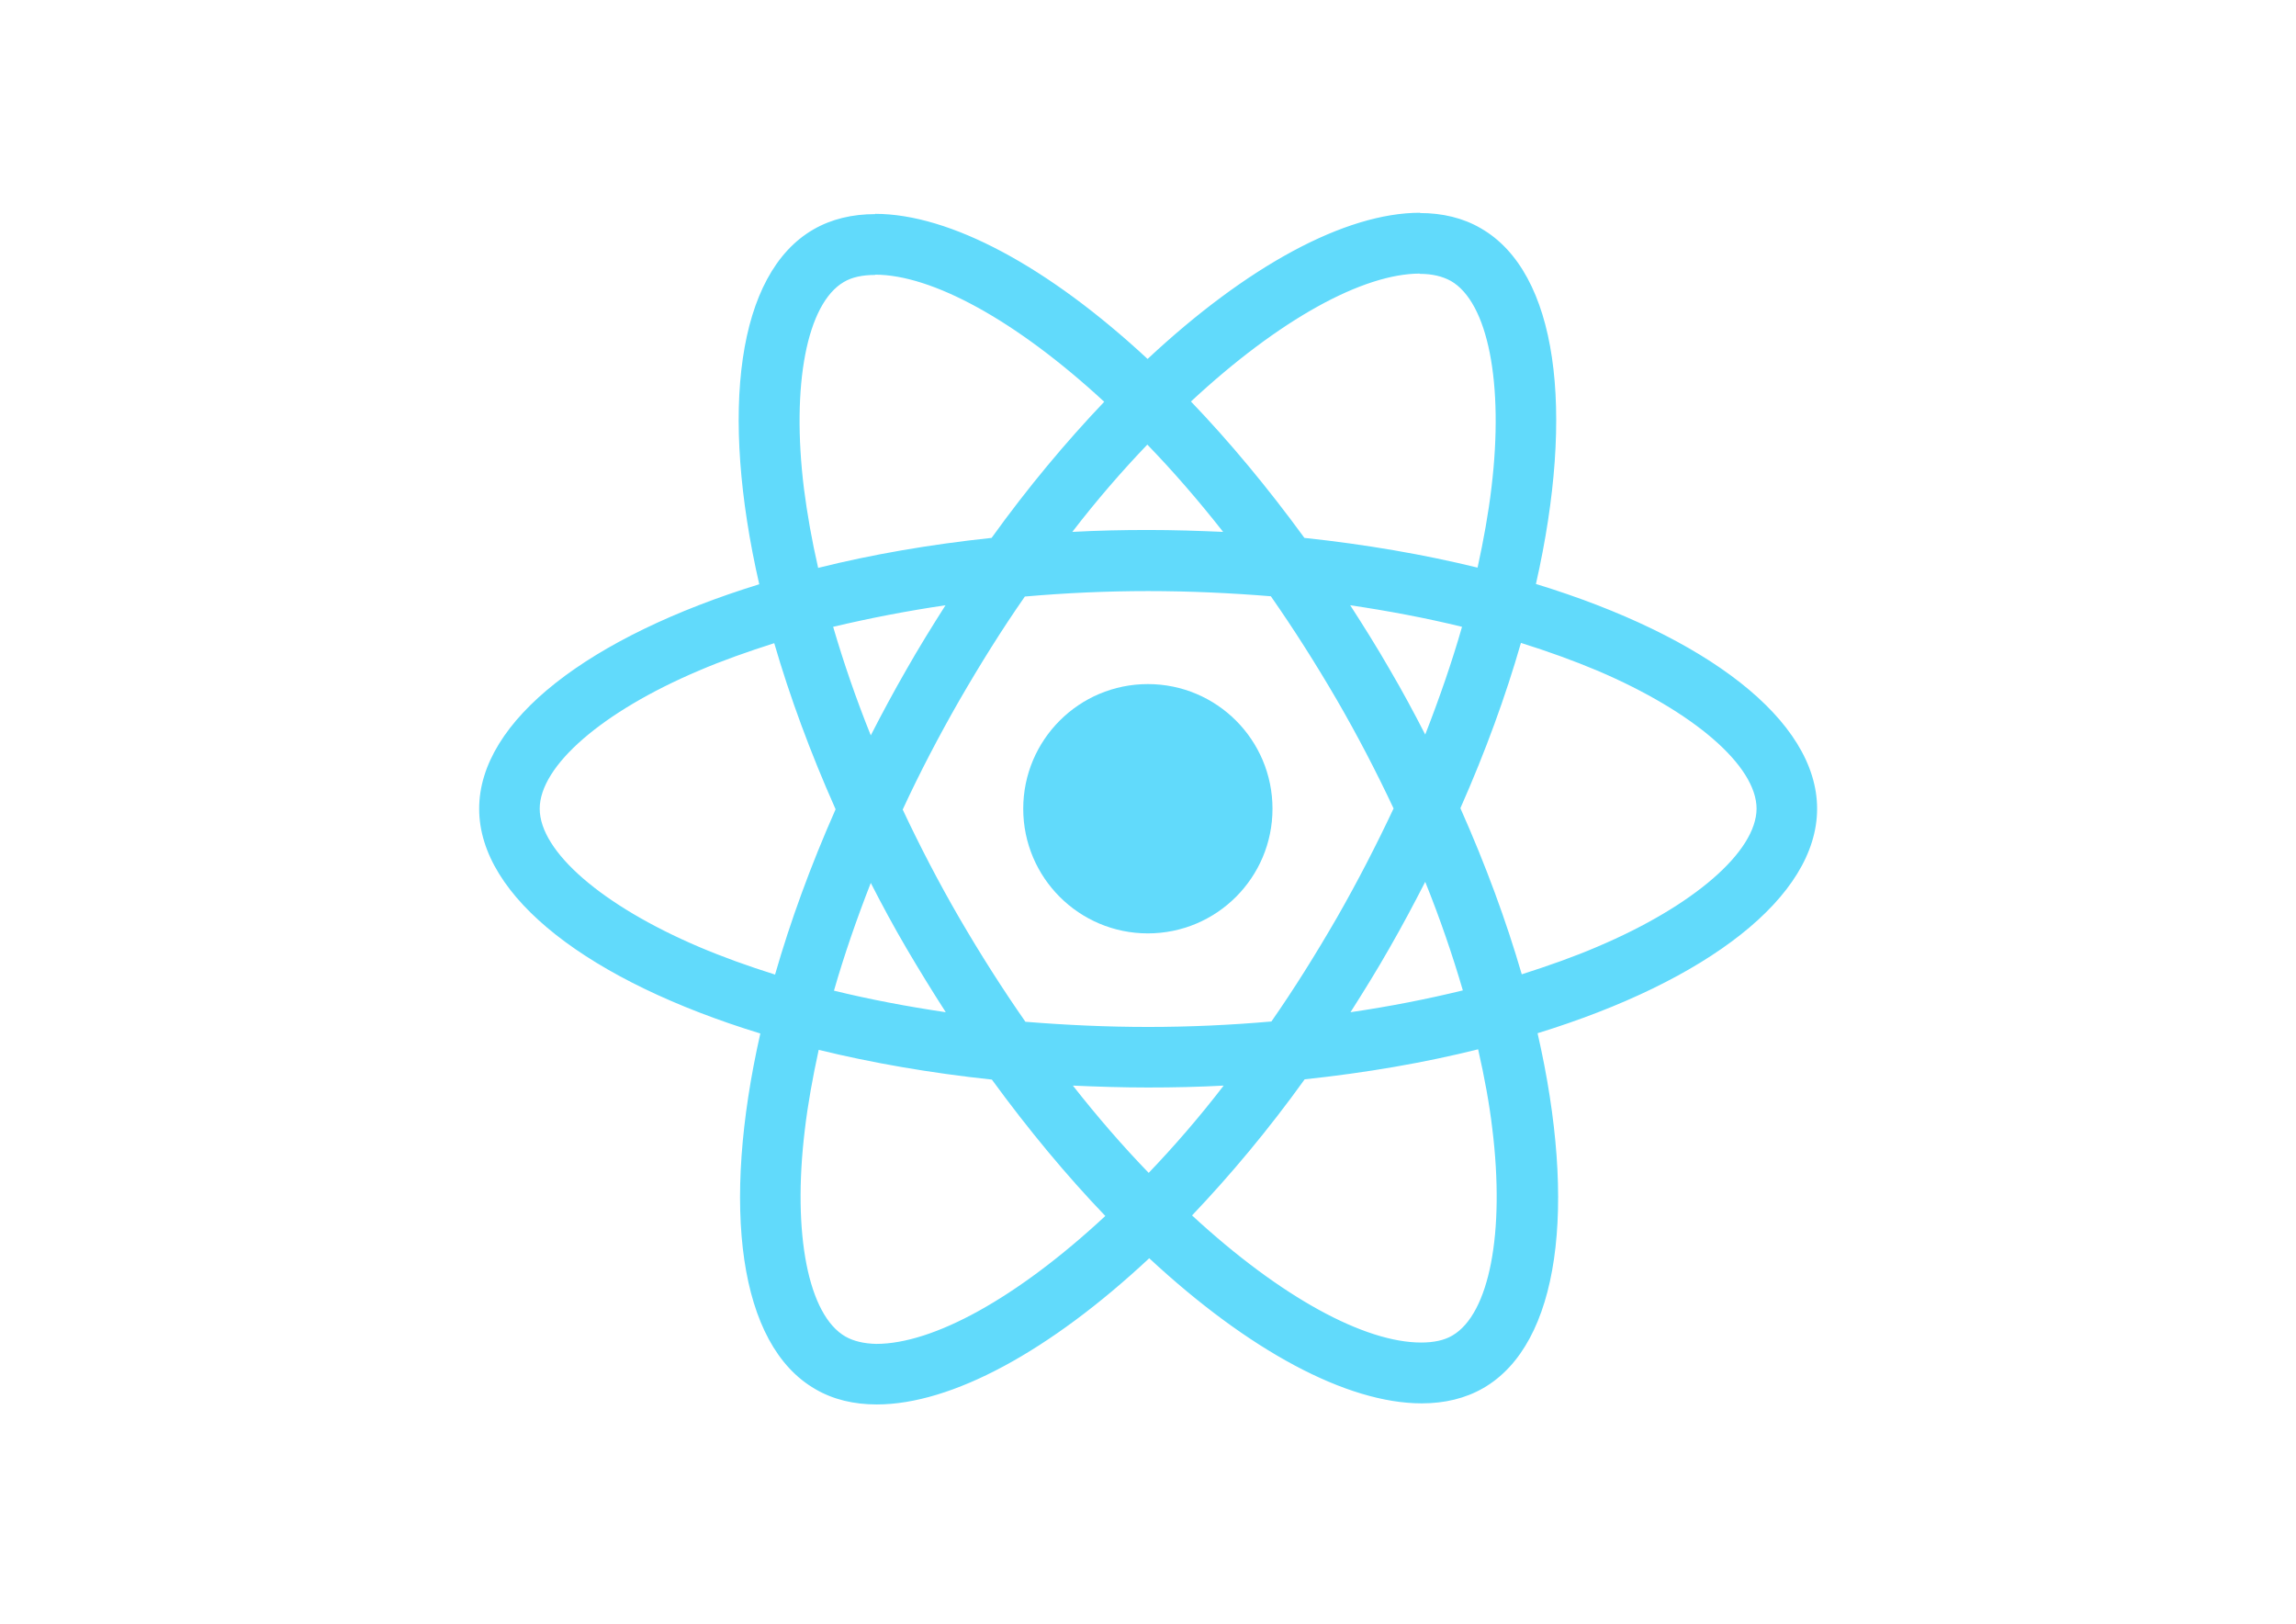
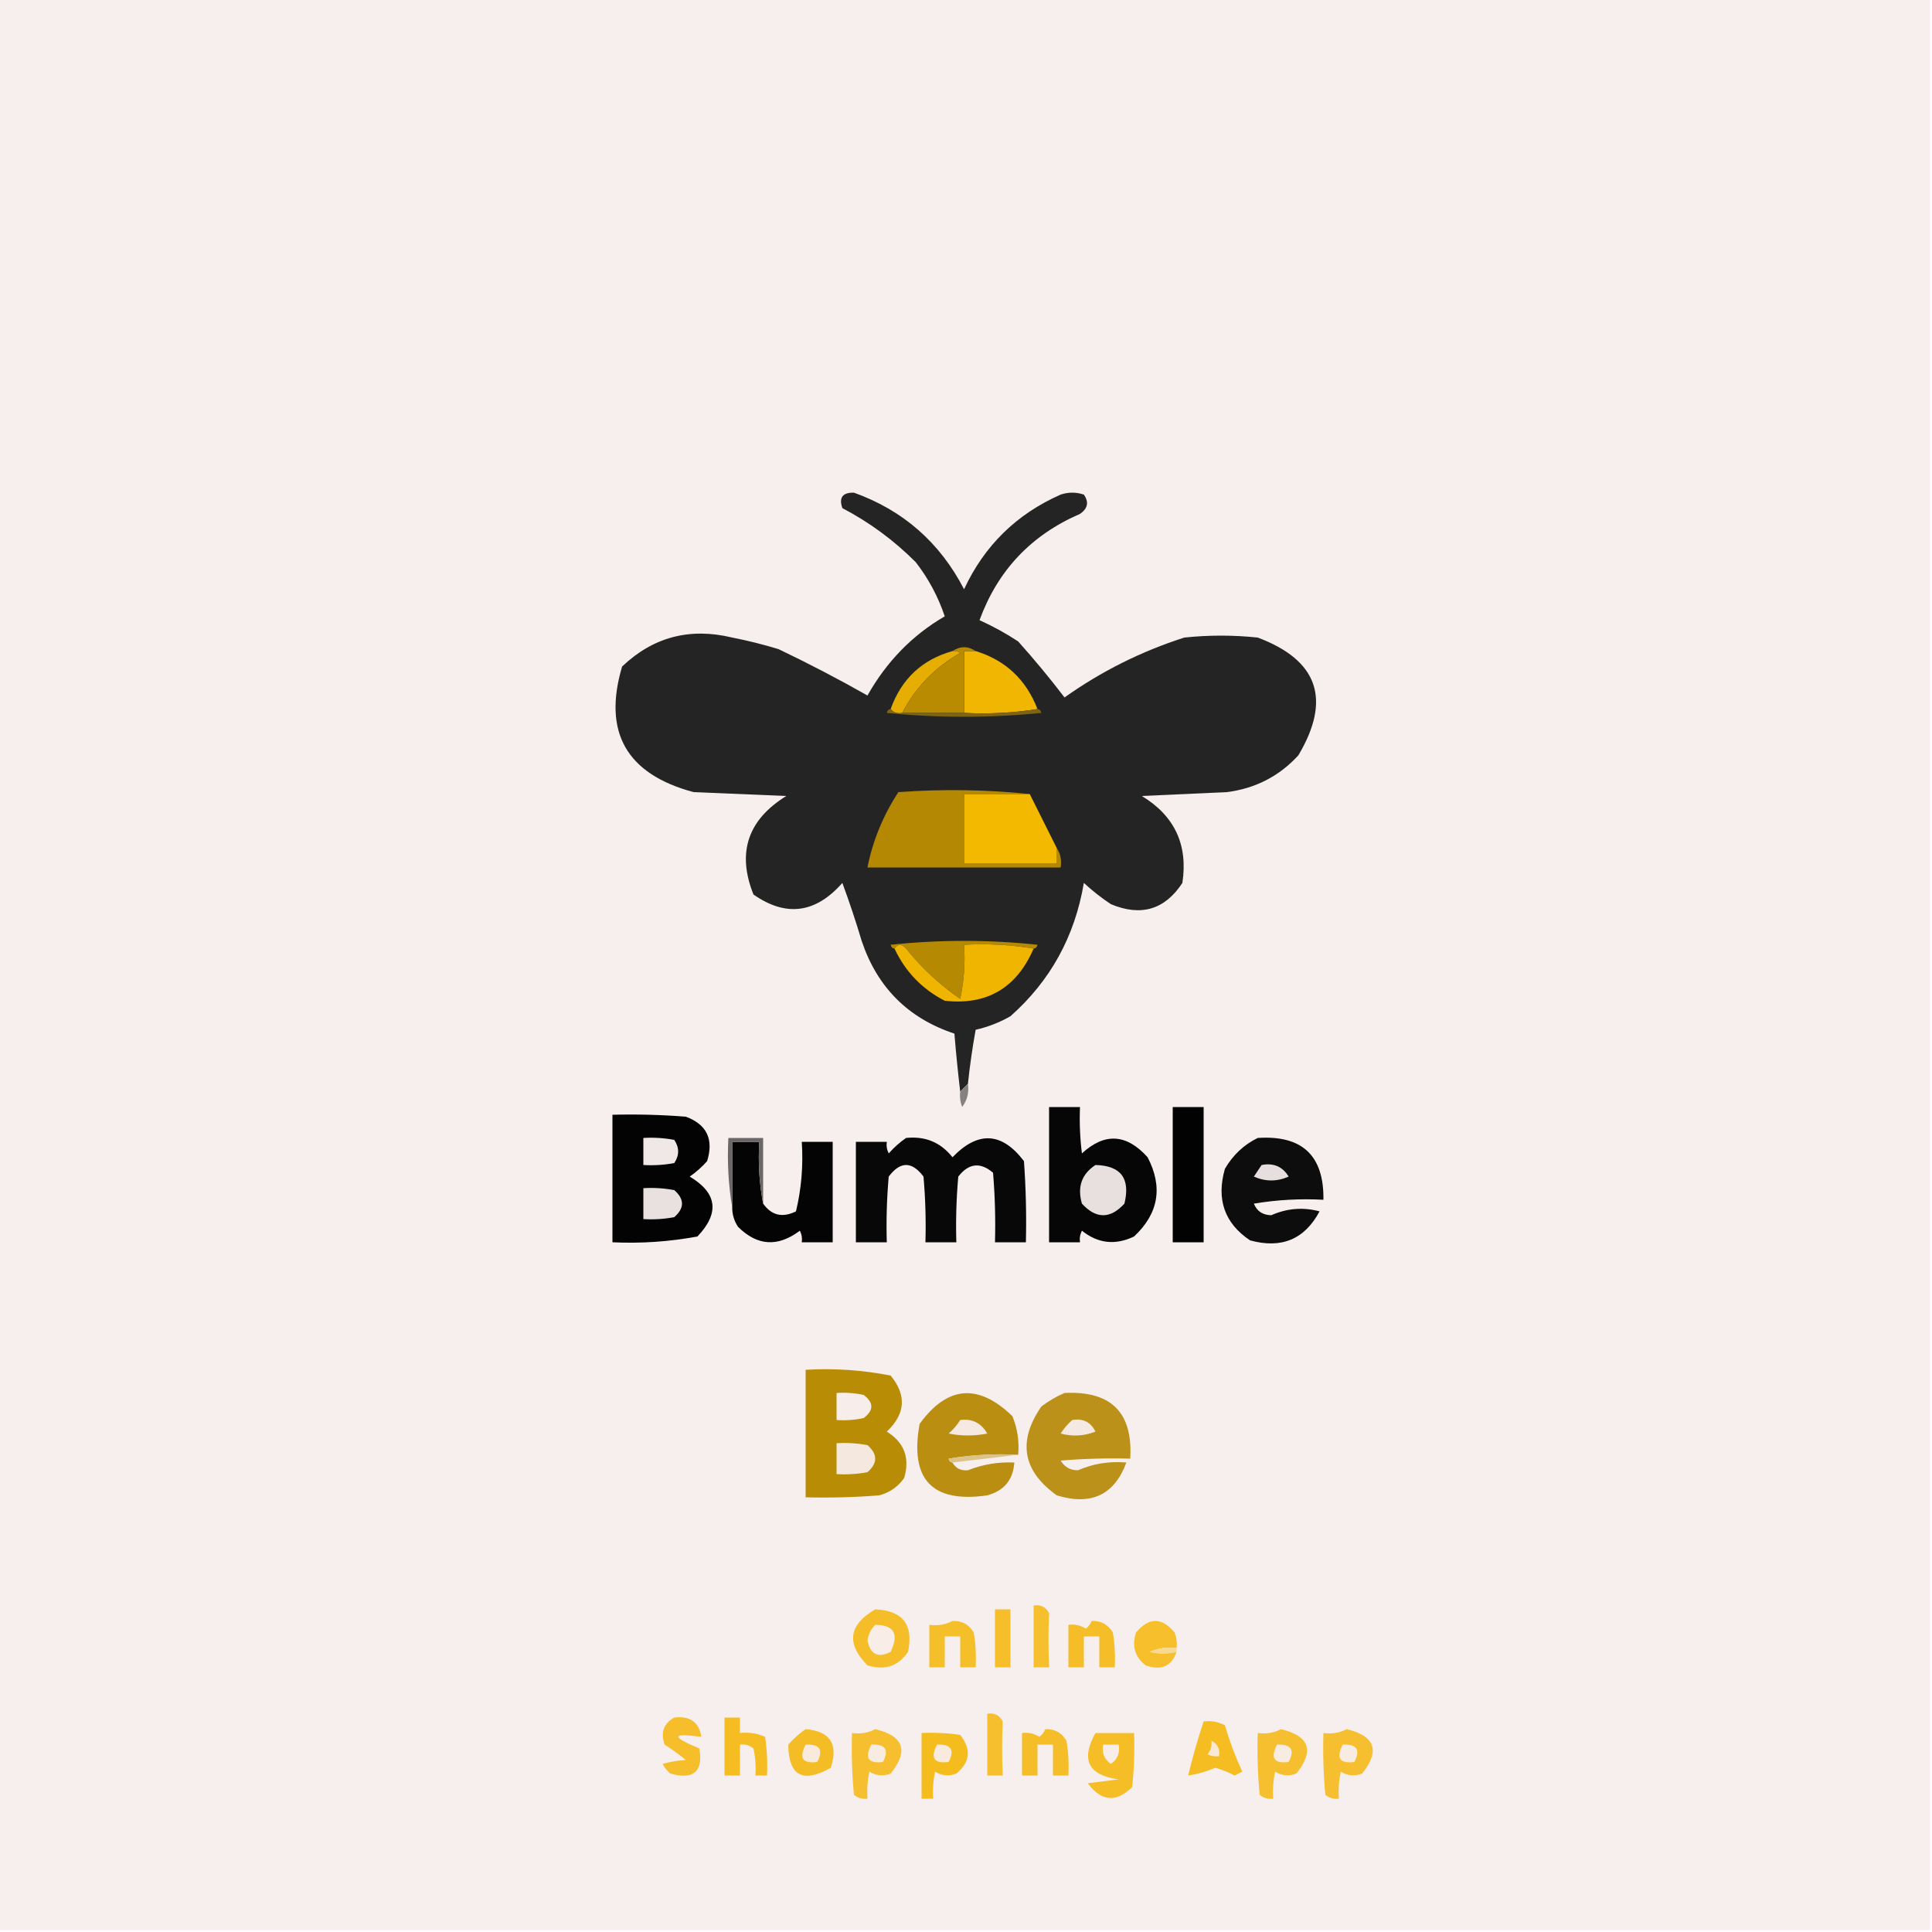
- <svg xmlns="http://www.w3.org/2000/svg" viewBox="0 0 841.9 595.3">
-   <g fill="#61DAFB">
-     <path d="M666.3 296.5c0-32.5-40.7-63.3-103.1-82.4 14.4-63.6 8-114.2-20.2-130.4-6.5-3.8-14.1-5.6-22.4-5.6v22.3c4.6 0 8.3.9 11.4 2.6 13.6 7.8 19.5 37.5 14.9 75.7-1.1 9.4-2.9 19.3-5.1 29.4-19.6-4.8-41-8.5-63.5-10.9-13.5-18.5-27.5-35.3-41.6-50 32.6-30.3 63.2-46.9 84-46.9V78c-27.5 0-63.5 19.6-99.9 53.6-36.4-33.8-72.4-53.2-99.9-53.2v22.3c20.7 0 51.4 16.5 84 46.6-14 14.7-28 31.4-41.3 49.9-22.6 2.4-44 6.1-63.6 11-2.3-10-4-19.7-5.2-29-4.7-38.2 1.1-67.9 14.6-75.8 3-1.8 6.9-2.6 11.5-2.6V78.5c-8.4 0-16 1.8-22.6 5.6-28.1 16.2-34.4 66.7-19.9 130.1-62.2 19.2-102.7 49.9-102.7 82.3 0 32.5 40.7 63.3 103.1 82.4-14.4 63.6-8 114.2 20.2 130.4 6.5 3.8 14.1 5.6 22.5 5.6 27.5 0 63.5-19.6 99.9-53.6 36.4 33.8 72.4 53.2 99.9 53.2 8.4 0 16-1.8 22.6-5.6 28.1-16.2 34.4-66.7 19.9-130.1 62-19.1 102.5-49.9 102.5-82.3zm-130.2-66.7c-3.7 12.9-8.3 26.2-13.5 39.5-4.1-8-8.4-16-13.1-24-4.6-8-9.5-15.8-14.4-23.4 14.2 2.1 27.9 4.7 41 7.9zm-45.8 106.5c-7.8 13.5-15.8 26.3-24.1 38.2-14.9 1.3-30 2-45.2 2-15.1 0-30.2-.7-45-1.9-8.3-11.9-16.4-24.6-24.2-38-7.6-13.1-14.5-26.4-20.8-39.8 6.2-13.4 13.2-26.8 20.7-39.9 7.8-13.5 15.8-26.3 24.1-38.2 14.9-1.3 30-2 45.2-2 15.1 0 30.2.7 45 1.9 8.3 11.9 16.4 24.6 24.2 38 7.6 13.1 14.5 26.4 20.8 39.8-6.3 13.4-13.2 26.8-20.7 39.9zm32.3-13c5.4 13.4 10 26.8 13.8 39.8-13.1 3.2-26.9 5.9-41.2 8 4.9-7.7 9.8-15.6 14.4-23.7 4.6-8 8.9-16.1 13-24.1zM421.2 430c-9.3-9.6-18.6-20.3-27.8-32 9 .4 18.2.7 27.5.7 9.4 0 18.7-.2 27.8-.7-9 11.7-18.3 22.4-27.5 32zm-74.4-58.9c-14.2-2.1-27.9-4.7-41-7.9 3.7-12.9 8.3-26.2 13.5-39.5 4.1 8 8.4 16 13.1 24 4.7 8 9.5 15.8 14.4 23.4zM420.7 163c9.3 9.6 18.6 20.3 27.8 32-9-.4-18.2-.7-27.5-.7-9.4 0-18.7.2-27.8.7 9-11.7 18.3-22.4 27.5-32zm-74 58.9c-4.9 7.7-9.8 15.6-14.4 23.7-4.6 8-8.9 16-13 24-5.4-13.4-10-26.8-13.8-39.8 13.1-3.1 26.9-5.8 41.2-7.9zm-90.5 125.2c-35.4-15.1-58.3-34.9-58.3-50.6 0-15.7 22.9-35.6 58.3-50.6 8.6-3.7 18-7 27.7-10.1 5.7 19.6 13.2 40 22.5 60.9-9.2 20.8-16.6 41.1-22.2 60.6-9.9-3.1-19.3-6.5-28-10.2zM310 490c-13.6-7.8-19.5-37.5-14.9-75.7 1.1-9.4 2.9-19.3 5.1-29.4 19.6 4.8 41 8.5 63.5 10.9 13.5 18.5 27.5 35.3 41.6 50-32.6 30.3-63.2 46.9-84 46.9-4.5-.1-8.3-1-11.3-2.7zm237.2-76.2c4.7 38.2-1.1 67.9-14.6 75.8-3 1.8-6.9 2.6-11.5 2.6-20.7 0-51.4-16.5-84-46.6 14-14.7 28-31.4 41.3-49.9 22.6-2.4 44-6.1 63.6-11 2.3 10.1 4.1 19.8 5.2 29.1zm38.5-66.7c-8.6 3.7-18 7-27.7 10.1-5.7-19.6-13.2-40-22.5-60.9 9.2-20.8 16.6-41.1 22.2-60.6 9.9 3.1 19.3 6.5 28.1 10.2 35.4 15.1 58.3 34.9 58.3 50.6-.1 15.7-23 35.6-58.4 50.6zM320.8 78.4z" />
-     <circle cx="420.9" cy="296.5" r="45.7" />
-     <path d="M520.5 78.1z" />
+ <svg xmlns="http://www.w3.org/2000/svg" version="1.1" width="500px" height="500px" style="shape-rendering:geometricPrecision; text-rendering:geometricPrecision; image-rendering:optimizeQuality; fill-rule:evenodd; clip-rule:evenodd">
+   <g>
+     <path style="opacity:1" fill="#f7eeee" d="M -0.5,-0.5 C 166.167,-0.5 332.833,-0.5 499.5,-0.5C 499.5,166.167 499.5,332.833 499.5,499.5C 332.833,499.5 166.167,499.5 -0.5,499.5C -0.5,332.833 -0.5,166.167 -0.5,-0.5 Z" />
+   </g>
+   <g>
+     <path style="opacity:1" fill="#242424" d="M 250.5,280.5 C 249.833,281.167 249.167,281.833 248.5,282.5C 247.911,277.519 247.411,272.519 247,267.5C 235.026,263.526 227.026,255.526 223,243.5C 221.478,238.394 219.811,233.394 218,228.5C 211.077,236.379 203.41,237.379 195,231.5C 190.667,220.678 193.501,212.178 203.5,206C 195.5,205.667 187.5,205.333 179.5,205C 162.127,200.339 155.961,189.505 161,172.5C 169.021,164.851 178.521,162.351 189.5,165C 193.55,165.794 197.55,166.794 201.5,168C 209.502,171.83 217.169,175.83 224.5,180C 229.447,171.223 236.113,164.389 244.5,159.5C 242.78,154.393 240.28,149.726 237,145.5C 231.378,139.857 225.045,135.19 218,131.5C 217.058,128.77 218.058,127.437 221,127.5C 233.745,132.075 243.245,140.408 249.5,152.5C 254.752,141.204 263.085,133.037 274.5,128C 276.5,127.333 278.5,127.333 280.5,128C 281.86,129.938 281.527,131.604 279.5,133C 266.88,138.452 258.214,147.619 253.5,160.5C 256.985,162.075 260.318,163.909 263.5,166C 267.718,170.712 271.718,175.546 275.5,180.5C 285.007,173.746 295.34,168.58 306.5,165C 312.833,164.333 319.167,164.333 325.5,165C 341.121,170.861 344.621,181.028 336,195.5C 331.019,200.908 324.852,204.074 317.5,205C 310.167,205.333 302.833,205.667 295.5,206C 303.994,211.156 307.494,218.656 306,228.5C 301.463,235.426 295.296,237.26 287.5,234C 285.023,232.357 282.69,230.524 280.5,228.5C 278.163,242.351 271.83,253.851 261.5,263C 258.673,264.623 255.673,265.79 252.5,266.5C 251.653,271.154 250.987,275.821 250.5,280.5 Z" />
+   </g>
+   <g>
+     <path style="opacity:1" fill="#e6ae03" d="M 246.5,168.5 C 247.239,168.369 247.906,168.536 248.5,169C 241.952,172.714 236.952,177.88 233.5,184.5C 232.209,184.737 231.209,184.404 230.5,183.5C 233.292,175.705 238.626,170.705 246.5,168.5 Z" />
+   </g>
+   <g>
+     <path style="opacity:1" fill="#f1b601" d="M 252.5,168.5 C 260.205,170.853 265.538,175.853 268.5,183.5C 262.355,184.49 256.022,184.823 249.5,184.5C 249.5,179.167 249.5,173.833 249.5,168.5C 250.5,168.5 251.5,168.5 252.5,168.5 Z" />
+   </g>
+   <g>
+     <path style="opacity:1" fill="#b88b00" d="M 246.5,168.5 C 248.5,167.167 250.5,167.167 252.5,168.5C 251.5,168.5 250.5,168.5 249.5,168.5C 249.5,173.833 249.5,179.167 249.5,184.5C 244.167,184.5 238.833,184.5 233.5,184.5C 236.952,177.88 241.952,172.714 248.5,169C 247.906,168.536 247.239,168.369 246.5,168.5 Z" />
+   </g>
+   <g>
+     <path style="opacity:1" fill="#7f6412" d="M 230.5,183.5 C 231.209,184.404 232.209,184.737 233.5,184.5C 238.833,184.5 244.167,184.5 249.5,184.5C 256.022,184.823 262.355,184.49 268.5,183.5C 269.043,183.56 269.376,183.893 269.5,184.5C 256.167,185.833 242.833,185.833 229.5,184.5C 229.624,183.893 229.957,183.56 230.5,183.5 Z" />
+   </g>
+   <g>
+     <path style="opacity:1" fill="#b48802" d="M 266.5,205.5 C 260.833,205.5 255.167,205.5 249.5,205.5C 249.5,211.5 249.5,217.5 249.5,223.5C 257.5,223.5 265.5,223.5 273.5,223.5C 273.5,222.167 273.5,220.833 273.5,219.5C 274.451,220.919 274.784,222.585 274.5,224.5C 257.833,224.5 241.167,224.5 224.5,224.5C 225.863,217.588 228.53,211.088 232.5,205C 244.008,204.174 255.341,204.341 266.5,205.5 Z" />
+   </g>
+   <g>
+     <path style="opacity:1" fill="#f3b800" d="M 266.5,205.5 C 268.863,210.183 271.196,214.85 273.5,219.5C 273.5,220.833 273.5,222.167 273.5,223.5C 265.5,223.5 257.5,223.5 249.5,223.5C 249.5,217.5 249.5,211.5 249.5,205.5C 255.167,205.5 260.833,205.5 266.5,205.5 Z" />
+   </g>
+   <g>
+     <path style="opacity:1" fill="#b58902" d="M 267.5,245.5 C 261.69,244.51 255.69,244.177 249.5,244.5C 249.827,249.214 249.493,253.88 248.5,258.5C 243.206,254.873 238.539,250.54 234.5,245.5C 233.386,244.224 232.386,244.224 231.5,245.5C 230.957,245.44 230.624,245.107 230.5,244.5C 243.167,243.167 255.833,243.167 268.5,244.5C 268.376,245.107 268.043,245.44 267.5,245.5 Z" />
+   </g>
+   <g>
+     <path style="opacity:1" fill="#efb501" d="M 267.5,245.5 C 263.081,255.705 255.414,260.205 244.5,259C 238.617,255.951 234.284,251.451 231.5,245.5C 232.386,244.224 233.386,244.224 234.5,245.5C 238.539,250.54 243.206,254.873 248.5,258.5C 249.493,253.88 249.827,249.214 249.5,244.5C 255.69,244.177 261.69,244.51 267.5,245.5 Z" />
+   </g>
+   <g>
+     <path style="opacity:1" fill="#868181" d="M 250.5,280.5 C 250.819,282.75 250.319,284.75 249,286.5C 248.51,285.207 248.343,283.873 248.5,282.5C 249.167,281.833 249.833,281.167 250.5,280.5 Z" />
+   </g>
+   <g>
+     <path style="opacity:1" fill="#060606" d="M 271.5,286.5 C 274.167,286.5 276.833,286.5 279.5,286.5C 279.334,290.514 279.501,294.514 280,298.5C 285.884,293.083 291.55,293.416 297,299.5C 301.014,307.219 299.848,314.053 293.5,320C 288.637,322.329 284.137,321.829 280,318.5C 279.517,319.448 279.351,320.448 279.5,321.5C 276.833,321.5 274.167,321.5 271.5,321.5C 271.5,309.833 271.5,298.167 271.5,286.5 Z" />
+   </g>
+   <g>
+     <path style="opacity:1" fill="#020202" d="M 303.5,286.5 C 306.167,286.5 308.833,286.5 311.5,286.5C 311.5,298.167 311.5,309.833 311.5,321.5C 308.833,321.5 306.167,321.5 303.5,321.5C 303.5,309.833 303.5,298.167 303.5,286.5 Z" />
+   </g>
+   <g>
+     <path style="opacity:1" fill="#030303" d="M 158.5,288.5 C 164.842,288.334 171.175,288.5 177.5,289C 182.924,291.017 184.758,294.85 183,300.5C 181.649,302.019 180.149,303.352 178.5,304.5C 185.623,308.751 186.29,313.917 180.5,320C 173.239,321.348 165.906,321.848 158.5,321.5C 158.5,310.5 158.5,299.5 158.5,288.5 Z" />
+   </g>
+   <g>
+     <path style="opacity:1" fill="#f0e7e7" d="M 166.5,294.5 C 169.187,294.336 171.854,294.503 174.5,295C 175.833,297 175.833,299 174.5,301C 171.854,301.497 169.187,301.664 166.5,301.5C 166.5,299.167 166.5,296.833 166.5,294.5 Z" />
+   </g>
+   <g>
+     <path style="opacity:1" fill="#040404" d="M 197.5,311.5 C 199.675,314.562 202.509,315.228 206,313.5C 207.41,307.621 207.91,301.621 207.5,295.5C 210.167,295.5 212.833,295.5 215.5,295.5C 215.5,304.167 215.5,312.833 215.5,321.5C 212.833,321.5 210.167,321.5 207.5,321.5C 207.649,320.448 207.483,319.448 207,318.5C 201.318,322.793 195.984,322.459 191,317.5C 189.991,315.975 189.491,314.308 189.5,312.5C 189.5,306.833 189.5,301.167 189.5,295.5C 191.833,295.5 194.167,295.5 196.5,295.5C 196.179,301.026 196.512,306.36 197.5,311.5 Z" />
+   </g>
+   <g>
+     <path style="opacity:1" fill="#6b6767" d="M 197.5,311.5 C 196.512,306.36 196.179,301.026 196.5,295.5C 194.167,295.5 191.833,295.5 189.5,295.5C 189.5,301.167 189.5,306.833 189.5,312.5C 188.51,306.69 188.177,300.69 188.5,294.5C 191.5,294.5 194.5,294.5 197.5,294.5C 197.5,300.167 197.5,305.833 197.5,311.5 Z" />
+   </g>
+   <g>
+     <path style="opacity:1" fill="#090808" d="M 234.5,294.5 C 239.459,293.983 243.459,295.649 246.5,299.5C 253.111,292.633 259.278,292.967 265,300.5C 265.5,307.492 265.666,314.492 265.5,321.5C 262.833,321.5 260.167,321.5 257.5,321.5C 257.666,315.491 257.499,309.491 257,303.5C 253.706,300.689 250.706,301.022 248,304.5C 247.501,310.157 247.334,315.824 247.5,321.5C 244.833,321.5 242.167,321.5 239.5,321.5C 239.666,315.824 239.499,310.157 239,304.5C 236,300.5 233,300.5 230,304.5C 229.501,310.157 229.334,315.824 229.5,321.5C 226.833,321.5 224.167,321.5 221.5,321.5C 221.5,312.833 221.5,304.167 221.5,295.5C 224.167,295.5 226.833,295.5 229.5,295.5C 229.351,296.552 229.517,297.552 230,298.5C 231.397,296.93 232.897,295.596 234.5,294.5 Z" />
+   </g>
+   <g>
+     <path style="opacity:1" fill="#0d0d0d" d="M 325.5,294.5 C 337.003,293.737 342.67,299.07 342.5,310.5C 336.463,310.171 330.463,310.504 324.5,311.5C 325.28,313.455 326.78,314.455 329,314.5C 333.091,312.696 337.258,312.363 341.5,313.5C 337.63,320.743 331.63,323.243 323.5,321C 316.911,316.573 314.745,310.406 317,302.5C 319.074,298.923 321.907,296.256 325.5,294.5 Z" />
+   </g>
+   <g>
+     <path style="opacity:1" fill="#e8dfdf" d="M 283.5,301.5 C 290.088,301.657 292.588,304.99 291,311.5C 287.333,315.5 283.667,315.5 280,311.5C 278.756,307.191 279.923,303.858 283.5,301.5 Z" />
+   </g>
+   <g>
+     <path style="opacity:1" fill="#e7dfdf" d="M 326.5,301.5 C 329.596,300.907 331.929,301.907 333.5,304.5C 330.5,305.833 327.5,305.833 324.5,304.5C 325.193,303.482 325.859,302.482 326.5,301.5 Z" />
+   </g>
+   <g>
+     <path style="opacity:1" fill="#e9e0e0" d="M 166.5,307.5 C 169.187,307.336 171.854,307.503 174.5,308C 177.167,310.333 177.167,312.667 174.5,315C 171.854,315.497 169.187,315.664 166.5,315.5C 166.5,312.833 166.5,310.167 166.5,307.5 Z" />
+   </g>
+   <g>
+     <path style="opacity:1" fill="#b98c05" d="M 208.5,354.5 C 215.947,354.071 223.281,354.571 230.5,356C 234.68,361.083 234.346,365.917 229.5,370.5C 234.029,373.318 235.529,377.318 234,382.5C 232.363,384.81 230.196,386.31 227.5,387C 221.175,387.5 214.842,387.666 208.5,387.5C 208.5,376.5 208.5,365.5 208.5,354.5 Z" />
+   </g>
+   <g>
+     <path style="opacity:1" fill="#f7edeb" d="M 216.5,360.5 C 218.857,360.337 221.19,360.503 223.5,361C 226.167,363 226.167,365 223.5,367C 221.19,367.497 218.857,367.663 216.5,367.5C 216.5,365.167 216.5,362.833 216.5,360.5 Z" />
+   </g>
+   <g>
+     <path style="opacity:1" fill="#ba8e11" d="M 263.5,376.5 C 257.463,376.171 251.463,376.504 245.5,377.5C 245.624,378.107 245.957,378.44 246.5,378.5C 247.312,379.993 248.645,380.66 250.5,380.5C 254.364,378.974 258.364,378.308 262.5,378.5C 262.21,382.961 259.877,385.795 255.5,387C 241.221,389.051 235.388,382.885 238,368.5C 245.172,358.62 253.172,357.954 262,366.5C 263.316,369.688 263.816,373.022 263.5,376.5 Z" />
+   </g>
+   <g>
+     <path style="opacity:1" fill="#bc911a" d="M 275.5,360.5 C 287.571,359.904 293.238,365.571 292.5,377.5C 286.491,377.334 280.491,377.501 274.5,378C 275.529,379.698 277.029,380.532 279,380.5C 282.925,378.783 287.092,378.116 291.5,378.5C 288.393,386.884 282.393,389.717 273.5,387C 264.642,380.662 263.308,372.996 269.5,364C 271.432,362.541 273.432,361.375 275.5,360.5 Z" />
+   </g>
+   <g>
+     <path style="opacity:1" fill="#f5e9e2" d="M 248.5,367.5 C 251.599,367.092 253.933,368.259 255.5,371C 252.167,371.667 248.833,371.667 245.5,371C 246.71,369.961 247.71,368.794 248.5,367.5 Z" />
+   </g>
+   <g>
+     <path style="opacity:1" fill="#f5eae3" d="M 277.5,367.5 C 280.278,367.022 282.278,368.022 283.5,370.5C 280.554,371.655 277.554,371.821 274.5,371C 275.365,369.641 276.365,368.474 277.5,367.5 Z" />
+   </g>
+   <g>
+     <path style="opacity:1" fill="#f4e8df" d="M 216.5,373.5 C 219.187,373.336 221.854,373.503 224.5,374C 227.167,376.333 227.167,378.667 224.5,381C 221.854,381.497 219.187,381.664 216.5,381.5C 216.5,378.833 216.5,376.167 216.5,373.5 Z" />
+   </g>
+   <g>
+     <path style="opacity:1" fill="#dcc489" d="M 263.5,376.5 C 257.833,377.167 252.167,377.833 246.5,378.5C 245.957,378.44 245.624,378.107 245.5,377.5C 251.463,376.504 257.463,376.171 263.5,376.5 Z" />
+   </g>
+   <g>
+     <path style="opacity:1" fill="#f5be2a" d="M 257.5,416.5 C 258.833,416.5 260.167,416.5 261.5,416.5C 261.5,421.5 261.5,426.5 261.5,431.5C 260.167,431.5 258.833,431.5 257.5,431.5C 257.5,426.5 257.5,421.5 257.5,416.5 Z" />
+   </g>
+   <g>
+     <path style="opacity:1" fill="#f5be28" d="M 226.5,416.5 C 233.632,416.802 236.465,420.469 235,427.5C 232.487,431.212 228.987,432.378 224.5,431C 218.947,425.366 219.613,420.533 226.5,416.5 Z" />
+   </g>
+   <g>
+     <path style="opacity:1" fill="#f8ede7" d="M 226.5,420.5 C 231.378,420.535 232.711,422.868 230.5,427.5C 227.208,429.177 225.208,428.177 224.5,424.5C 224.752,422.927 225.418,421.594 226.5,420.5 Z" />
+   </g>
+   <g>
+     <path style="opacity:1" fill="#f5bf29" d="M 246.5,419.5 C 248.903,419.393 250.736,420.393 252,422.5C 252.498,425.482 252.665,428.482 252.5,431.5C 251.167,431.5 249.833,431.5 248.5,431.5C 248.5,428.833 248.5,426.167 248.5,423.5C 247.167,423.5 245.833,423.5 244.5,423.5C 244.5,426.167 244.5,428.833 244.5,431.5C 243.167,431.5 241.833,431.5 240.5,431.5C 240.5,427.833 240.5,424.167 240.5,420.5C 242.735,420.795 244.735,420.461 246.5,419.5 Z" />
+   </g>
+   <g>
+     <path style="opacity:1" fill="#f5bf2d" d="M 267.5,415.5 C 269.346,415.222 270.68,415.889 271.5,417.5C 271.296,422.046 271.296,426.712 271.5,431.5C 270.167,431.5 268.833,431.5 267.5,431.5C 267.5,426.167 267.5,420.833 267.5,415.5 Z" />
+   </g>
+   <g>
+     <path style="opacity:1" fill="#f5be29" d="M 282.5,419.5 C 284.903,419.393 286.736,420.393 288,422.5C 288.498,425.482 288.665,428.482 288.5,431.5C 287.167,431.5 285.833,431.5 284.5,431.5C 284.5,428.833 284.5,426.167 284.5,423.5C 283.167,423.5 281.833,423.5 280.5,423.5C 280.5,426.167 280.5,428.833 280.5,431.5C 279.167,431.5 277.833,431.5 276.5,431.5C 276.5,427.833 276.5,424.167 276.5,420.5C 278.144,420.286 279.644,420.62 281,421.5C 281.717,420.956 282.217,420.289 282.5,419.5 Z" />
+   </g>
+   <g>
+     <path style="opacity:1" fill="#f6bf2b" d="M 304.5,426.5 C 302.076,426.192 299.743,426.526 297.5,427.5C 299.718,428.057 302.051,428.057 304.5,427.5C 303.172,431.254 300.506,432.421 296.5,431C 293.713,428.833 292.88,425.999 294,422.5C 297.333,418.5 300.667,418.5 304,422.5C 304.49,423.793 304.657,425.127 304.5,426.5 Z" />
+   </g>
+   <g>
+     <path style="opacity:1" fill="#f8d98f" d="M 304.5,426.5 C 304.5,426.833 304.5,427.167 304.5,427.5C 302.051,428.057 299.718,428.057 297.5,427.5C 299.743,426.526 302.076,426.192 304.5,426.5 Z" />
+   </g>
+   <g>
+     <path style="opacity:1" fill="#f5be2a" d="M 174.5,444.5 C 178.577,444.017 180.91,445.684 181.5,449.5C 173.752,448.434 173.585,449.434 181,452.5C 181.993,458.502 179.493,460.668 173.5,459C 172.643,458.311 171.977,457.478 171.5,456.5C 173.576,455.9 175.576,455.567 177.5,455.5C 175.78,454.08 173.946,452.747 172,451.5C 170.916,448.341 171.75,446.008 174.5,444.5 Z" />
+   </g>
+   <g>
+     <path style="opacity:1" fill="#f5bd21" d="M 311.5,445.5 C 313.467,445.261 315.301,445.594 317,446.5C 318.205,450.616 319.705,454.616 321.5,458.5C 320.833,458.833 320.167,459.167 319.5,459.5C 317.913,458.638 316.246,457.971 314.5,457.5C 312.223,458.478 309.89,459.145 307.5,459.5C 308.63,454.776 309.964,450.109 311.5,445.5 Z" />
+   </g>
+   <g>
+     <path style="opacity:1" fill="#f5bd21" d="M 187.5,444.5 C 188.833,444.5 190.167,444.5 191.5,444.5C 191.5,445.833 191.5,447.167 191.5,448.5C 193.792,448.244 195.959,448.577 198,449.5C 198.498,452.817 198.665,456.15 198.5,459.5C 197.5,459.5 196.5,459.5 195.5,459.5C 195.663,457.143 195.497,454.81 195,452.5C 193.989,451.663 192.822,451.33 191.5,451.5C 191.5,454.167 191.5,456.833 191.5,459.5C 190.167,459.5 188.833,459.5 187.5,459.5C 187.5,454.5 187.5,449.5 187.5,444.5 Z" />
+   </g>
+   <g>
+     <path style="opacity:1" fill="#f5bd25" d="M 208.5,447.5 C 214.849,448.027 217.016,451.361 215,457.5C 207.767,461.602 204.1,459.602 204,451.5C 205.397,449.93 206.897,448.596 208.5,447.5 Z" />
+   </g>
+   <g>
+     <path style="opacity:1" fill="#f6bf2f" d="M 226.5,447.5 C 233.899,449.272 235.233,453.105 230.5,459C 228.559,459.743 226.726,459.576 225,458.5C 224.503,460.81 224.337,463.143 224.5,465.5C 223.178,465.67 222.011,465.337 221,464.5C 220.501,459.177 220.334,453.844 220.5,448.5C 222.735,448.795 224.735,448.461 226.5,447.5 Z" />
+   </g>
+   <g>
+     <path style="opacity:1" fill="#f5bc1e" d="M 238.5,448.5 C 241.85,448.335 245.183,448.502 248.5,449C 251.425,452.696 251.092,456.029 247.5,459C 245.559,459.743 243.726,459.576 242,458.5C 241.503,460.81 241.337,463.143 241.5,465.5C 240.5,465.5 239.5,465.5 238.5,465.5C 238.5,459.833 238.5,454.167 238.5,448.5 Z" />
+   </g>
+   <g>
+     <path style="opacity:1" fill="#f5bf2d" d="M 255.5,443.5 C 257.346,443.222 258.68,443.889 259.5,445.5C 259.296,450.046 259.296,454.712 259.5,459.5C 258.167,459.5 256.833,459.5 255.5,459.5C 255.5,454.167 255.5,448.833 255.5,443.5 Z" />
+   </g>
+   <g>
+     <path style="opacity:1" fill="#f5be29" d="M 270.5,447.5 C 272.903,447.393 274.736,448.393 276,450.5C 276.498,453.482 276.665,456.482 276.5,459.5C 275.167,459.5 273.833,459.5 272.5,459.5C 272.5,456.833 272.5,454.167 272.5,451.5C 271.167,451.5 269.833,451.5 268.5,451.5C 268.5,454.167 268.5,456.833 268.5,459.5C 267.167,459.5 265.833,459.5 264.5,459.5C 264.5,455.833 264.5,452.167 264.5,448.5C 266.144,448.286 267.644,448.62 269,449.5C 269.717,448.956 270.217,448.289 270.5,447.5 Z" />
+   </g>
+   <g>
+     <path style="opacity:1" fill="#f5be27" d="M 283.5,448.5 C 286.833,448.5 290.167,448.5 293.5,448.5C 293.666,453.179 293.499,457.845 293,462.5C 288.855,466.576 285.022,466.243 281.5,461.5C 284.167,461.167 286.833,460.833 289.5,460.5C 281.632,459.432 279.632,455.432 283.5,448.5 Z" />
+   </g>
+   <g>
+     <path style="opacity:1" fill="#f6bf2f" d="M 331.5,447.5 C 338.899,449.272 340.233,453.105 335.5,459C 333.559,459.743 331.726,459.576 330,458.5C 329.503,460.81 329.337,463.143 329.5,465.5C 328.178,465.67 327.011,465.337 326,464.5C 325.501,459.177 325.334,453.844 325.5,448.5C 327.735,448.795 329.735,448.461 331.5,447.5 Z" />
+   </g>
+   <g>
+     <path style="opacity:1" fill="#f6bf2f" d="M 348.5,447.5 C 355.899,449.272 357.233,453.105 352.5,459C 350.559,459.743 348.726,459.576 347,458.5C 346.503,460.81 346.337,463.143 346.5,465.5C 345.178,465.67 344.011,465.337 343,464.5C 342.501,459.177 342.334,453.844 342.5,448.5C 344.735,448.795 346.735,448.461 348.5,447.5 Z" />
+   </g>
+   <g>
+     <path style="opacity:1" fill="#f8ebdd" d="M 208.5,451.5 C 212.161,451.35 213.161,452.85 211.5,456C 207.707,456.487 206.707,454.987 208.5,451.5 Z" />
+   </g>
+   <g>
+     <path style="opacity:1" fill="#f8ece2" d="M 225.5,451.5 C 229.161,451.35 230.161,452.85 228.5,456C 224.707,456.487 223.707,454.987 225.5,451.5 Z" />
+   </g>
+   <g>
+     <path style="opacity:1" fill="#f8ebdd" d="M 242.5,451.5 C 246.161,451.35 247.161,452.85 245.5,456C 241.707,456.487 240.707,454.987 242.5,451.5 Z" />
+   </g>
+   <g>
+     <path style="opacity:1" fill="#f8ede9" d="M 285.5,451.5 C 286.833,451.5 288.167,451.5 289.5,451.5C 289.884,453.665 289.217,455.332 287.5,456.5C 285.783,455.332 285.116,453.665 285.5,451.5 Z" />
+   </g>
+   <g>
+     <path style="opacity:1" fill="#f8ece2" d="M 330.5,451.5 C 334.161,451.35 335.161,452.85 333.5,456C 329.707,456.487 328.707,454.987 330.5,451.5 Z" />
+   </g>
+   <g>
+     <path style="opacity:1" fill="#f8ece2" d="M 347.5,451.5 C 351.161,451.35 352.161,452.85 350.5,456C 346.707,456.487 345.707,454.987 347.5,451.5 Z" />
+   </g>
+   <g>
+     <path style="opacity:1" fill="#f8e8d4" d="M 313.5,450.5 C 315.104,451.287 315.771,452.62 315.5,454.5C 314.448,454.649 313.448,454.483 312.5,454C 313.337,452.989 313.67,451.822 313.5,450.5 Z" />
  </g>
</svg>
